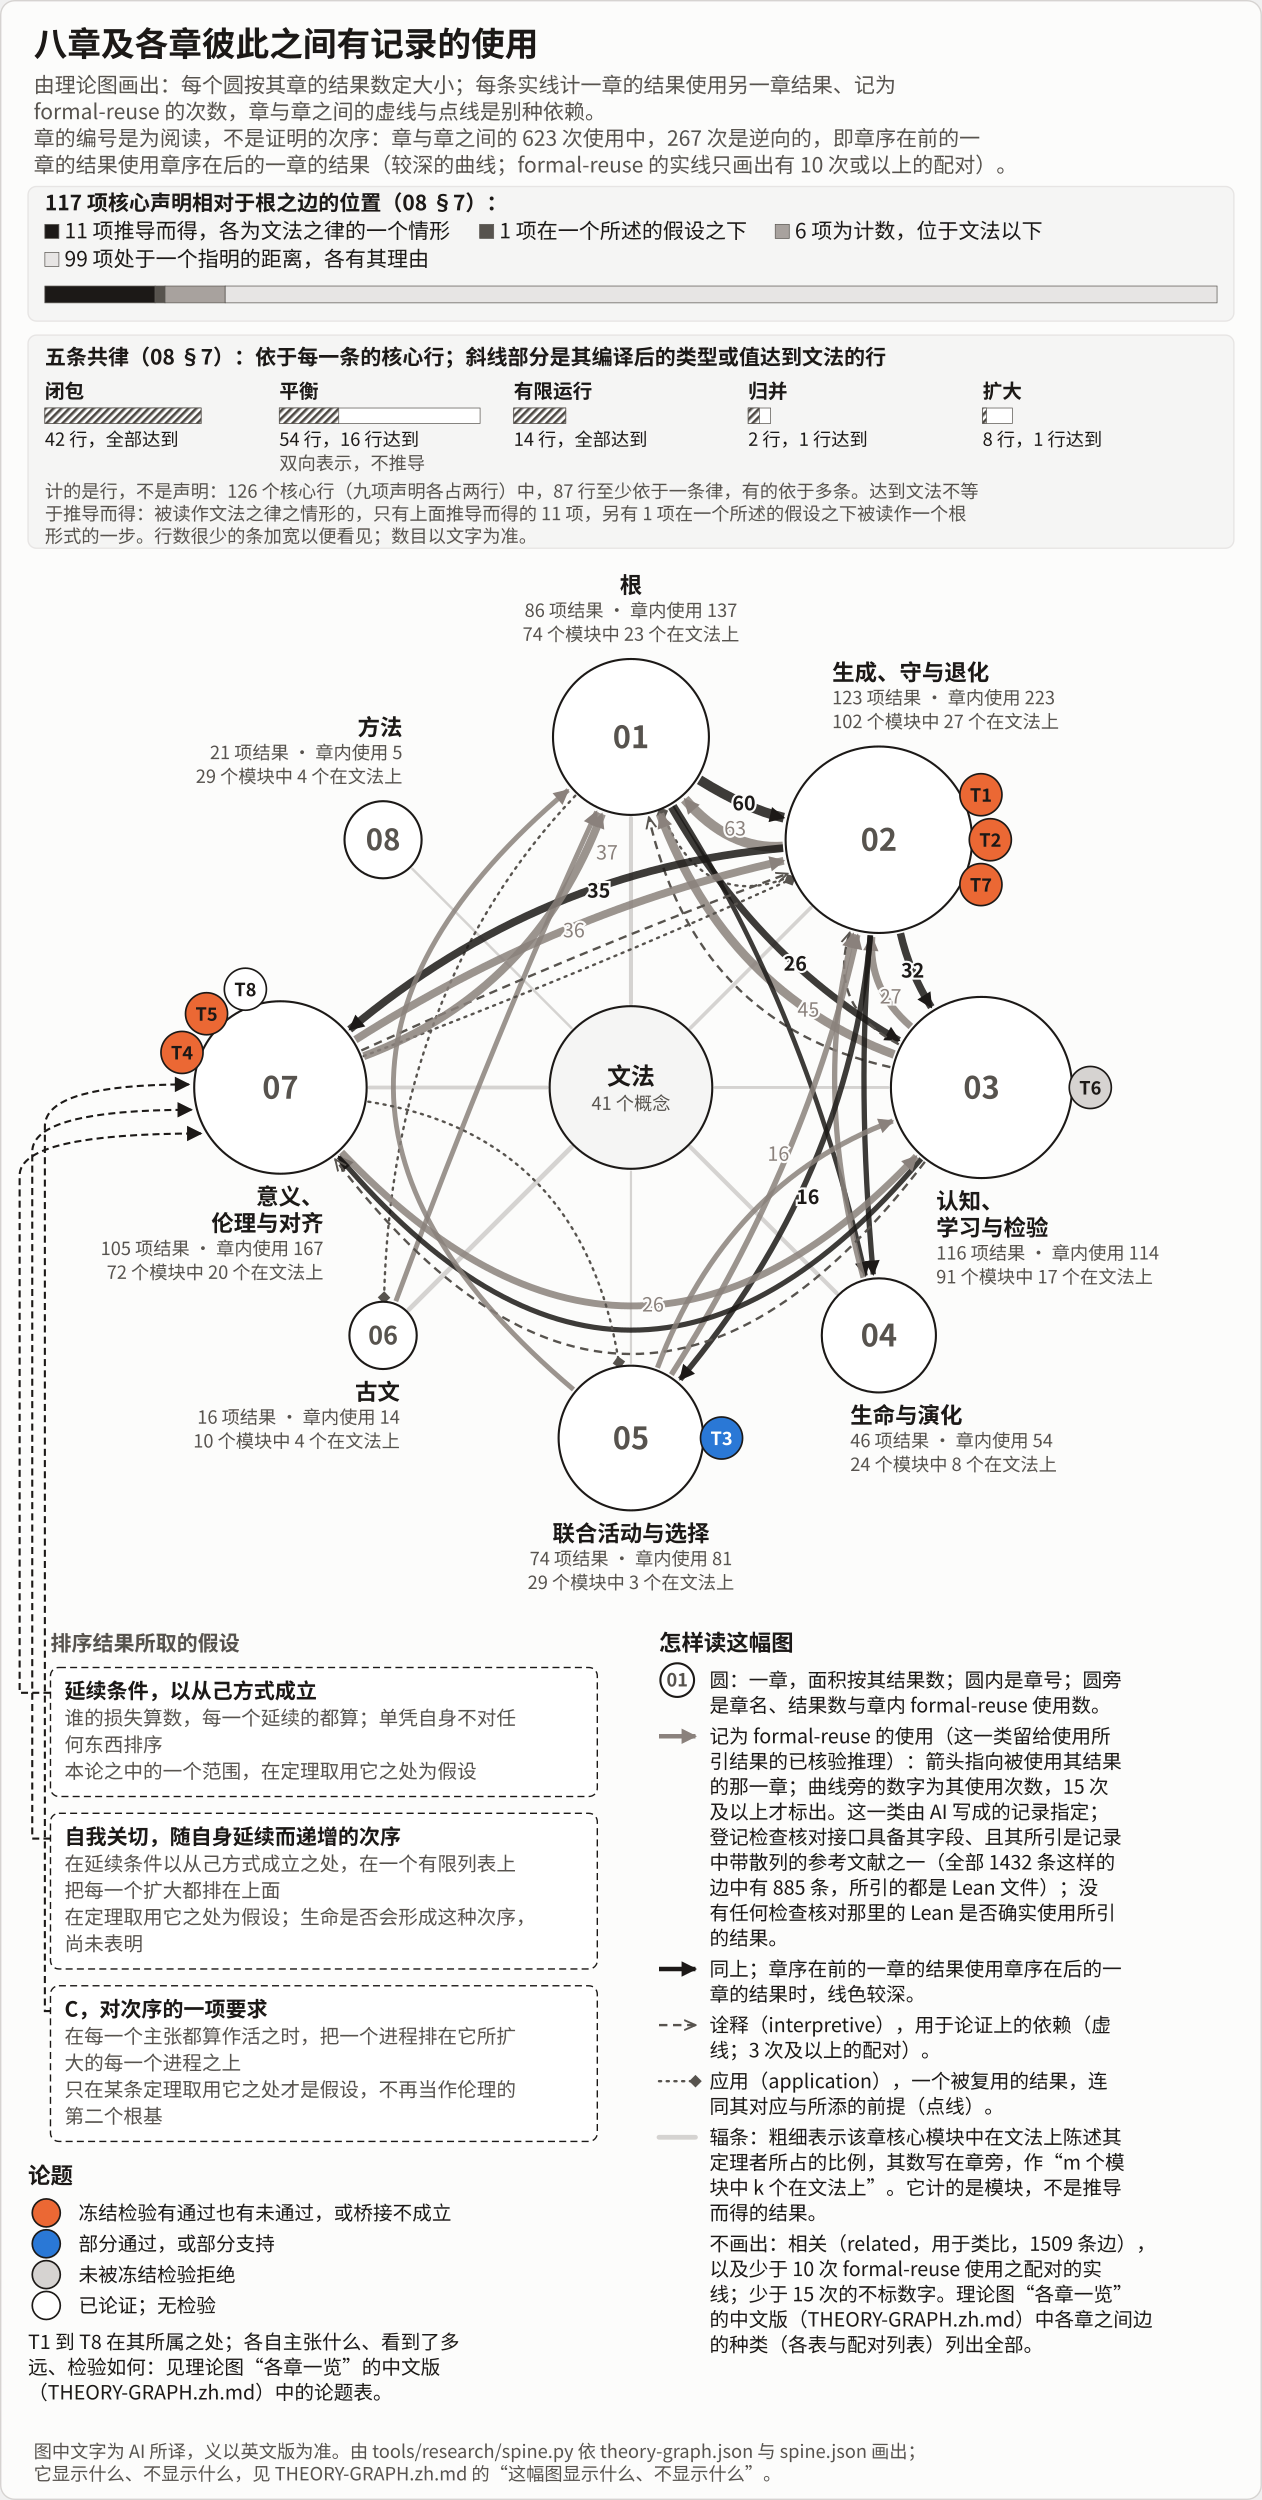
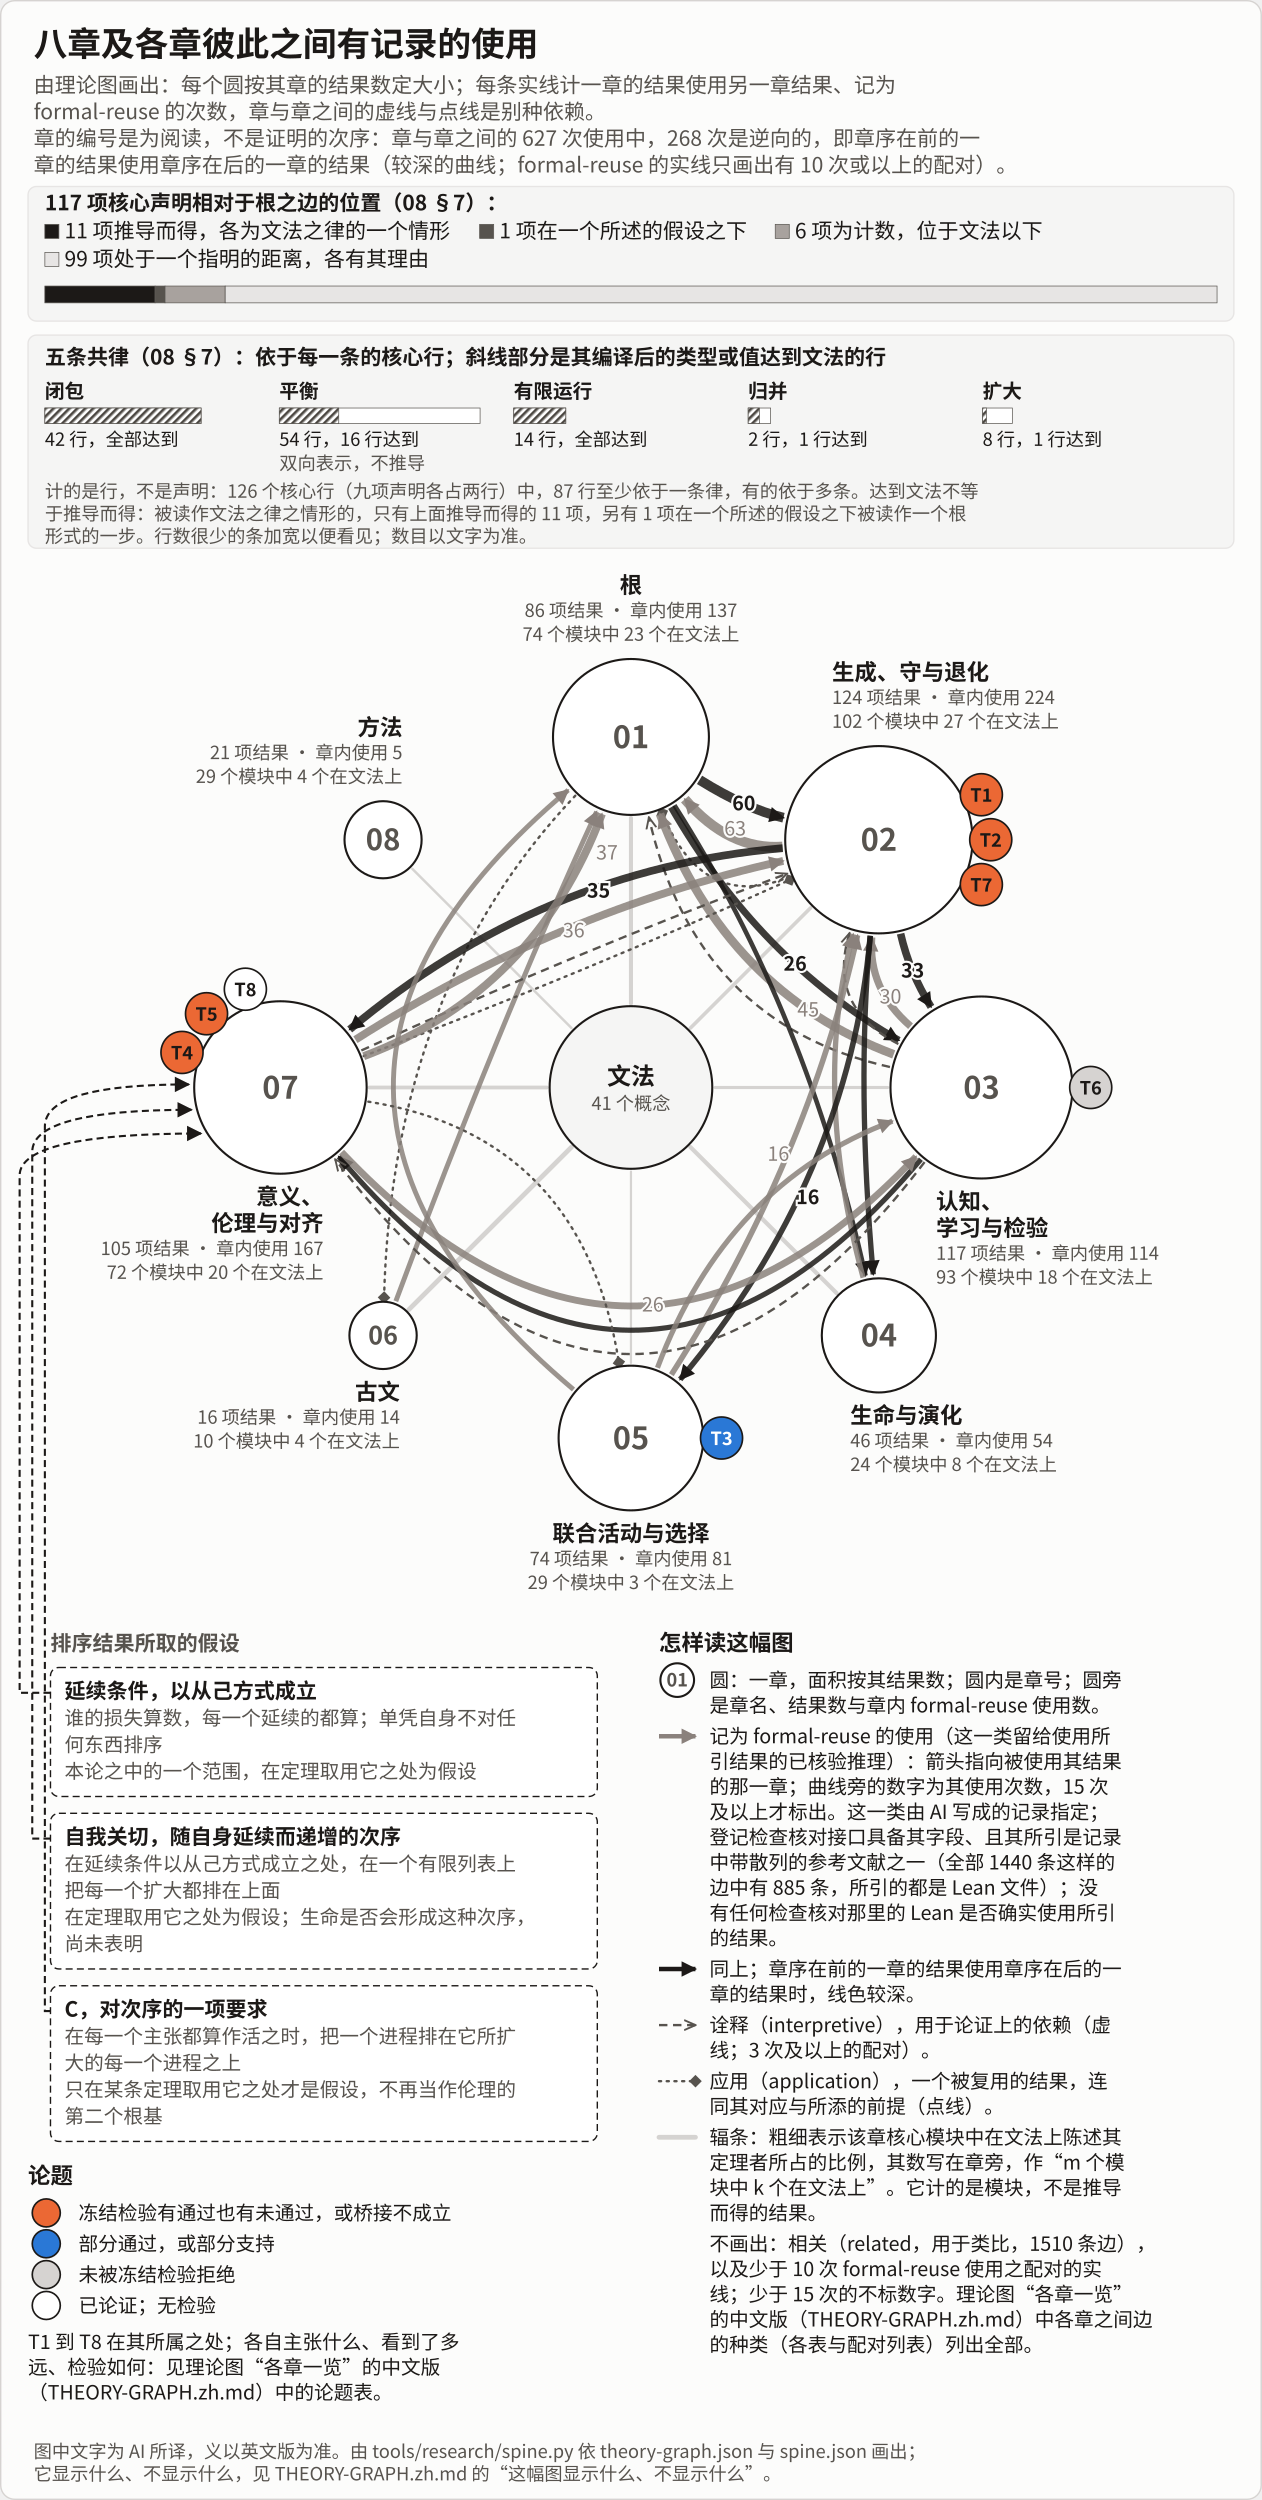
<svg xmlns="http://www.w3.org/2000/svg" viewBox="0 0 900 1783" width="900" height="1783" role="img" aria-labelledby="spine-title spine-desc" font-family="'PingFang SC', 'Hiragino Sans GB', 'Noto Sans CJK SC', 'Microsoft YaHei', sans-serif">
  <defs>
    <marker id="fwd" viewBox="0 0 10 10" refX="9" refY="5" markerWidth="11" markerHeight="11" markerUnits="userSpaceOnUse" orient="auto">
      <path d="M0,0 L10,5 L0,10 z" fill="#8a817c" />
    </marker>
    <marker id="back" viewBox="0 0 10 10" refX="9" refY="5" markerWidth="11" markerHeight="11" markerUnits="userSpaceOnUse" orient="auto">
      <path d="M0,0 L10,5 L0,10 z" fill="#1c1917" />
    </marker>
    <marker id="thin" viewBox="0 0 10 10" refX="9" refY="5" markerWidth="9" markerHeight="9" markerUnits="userSpaceOnUse" orient="auto">
      <path d="M0,1 L9,5 L0,9" fill="none" stroke="#57534e" stroke-width="1.5" />
    </marker>
    <marker id="diamond" viewBox="0 0 10 10" refX="5" refY="5" markerWidth="9" markerHeight="9" markerUnits="userSpaceOnUse" orient="auto">
      <path d="M5,0 L10,5 L5,10 L0,5 z" fill="#57534e" />
    </marker>
    <pattern id="reach" width="4" height="4" patternUnits="userSpaceOnUse" patternTransform="rotate(45)">
      <rect width="4" height="4" fill="#ffffff" />
      <rect width="2" height="4" fill="#57534e" />
    </pattern>
  </defs>
  <rect x="0.5" y="0.5" width="899" height="1782" rx="10" fill="#fcfcfb" stroke="#d6d3d1" />
  <text x="24" y="40" font-size="24" font-weight="bold" text-anchor="start" fill="#1c1917">八章及各章彼此之间有记录的使用</text>
  <text x="24" y="66" font-size="15" text-anchor="start" fill="#57534e">由理论图画出：每个圆按其章的结果数定大小；每条实线计一章的结果使用另一章结果、记为</text>
  <text x="24" y="85" font-size="15" text-anchor="start" fill="#57534e">formal-reuse 的次数，章与章之间的虚线与点线是别种依赖。</text>
-   <text x="24" y="104" font-size="15" text-anchor="start" fill="#57534e">章的编号是为阅读，不是证明的次序：章与章之间的 623 次使用中，267 次是逆向的，即章序在前的一</text>
+   <text x="24" y="104" font-size="15" text-anchor="start" fill="#57534e">章的编号是为阅读，不是证明的次序：章与章之间的 627 次使用中，268 次是逆向的，即章序在前的一</text>
  <text x="24" y="123" font-size="15" text-anchor="start" fill="#57534e">章的结果使用章序在后的一章的结果（较深的曲线；formal-reuse 的实线只画出有 10 次或以上的配对）。</text>
  <rect x="20" y="133" width="860" height="96" rx="6" fill="#f5f5f4" stroke="#e7e5e4" />
  <text x="32" y="150" font-size="15" font-weight="bold" text-anchor="start" fill="#1c1917">117 项核心声明相对于根之边的位置（08 §7）：</text>
  <rect x="32" y="160" width="10" height="10" fill="#1c1917" stroke="#57534e" stroke-width="0.5" />
  <text x="46" y="170" font-size="15" text-anchor="start" fill="#1c1917">11 项推导而得，各为文法之律的一个情形</text>
  <rect x="342.1" y="160" width="10" height="10" fill="#57534e" stroke="#57534e" stroke-width="0.5" />
  <text x="356.1" y="170" font-size="15" text-anchor="start" fill="#1c1917">1 项在一个所述的假设之下</text>
  <rect x="552.9" y="160" width="10" height="10" fill="#a8a29e" stroke="#57534e" stroke-width="0.5" />
  <text x="566.9" y="170" font-size="15" text-anchor="start" fill="#1c1917">6 项为计数，位于文法以下</text>
  <rect x="32" y="180" width="10" height="10" fill="#e7e5e4" stroke="#57534e" stroke-width="0.5" />
  <text x="46" y="190" font-size="15" text-anchor="start" fill="#1c1917">99 项处于一个指明的距离，各有其理由</text>
  <rect x="32" y="204" width="78.6" height="12" fill="#1c1917" stroke="#57534e" stroke-width="0.5" />
  <rect x="110.6" y="204" width="7.1" height="12" fill="#57534e" stroke="#57534e" stroke-width="0.5" />
  <rect x="117.7" y="204" width="42.9" height="12" fill="#a8a29e" stroke="#57534e" stroke-width="0.5" />
  <rect x="160.6" y="204" width="707.4" height="12" fill="#e7e5e4" stroke="#57534e" stroke-width="0.5" />
  <rect x="20" y="239" width="860" height="152" rx="6" fill="#f5f5f4" stroke="#e7e5e4" />
  <text x="32" y="260" font-size="15" font-weight="bold" text-anchor="start" fill="#1c1917">五条共律（08 §7）：依于每一条的核心行；斜线部分是其编译后的类型或值达到文法的行</text>
  <text x="32" y="284" font-size="14" font-weight="bold" text-anchor="start" fill="#1c1917">闭包</text>
  <rect x="32" y="291" width="111.4" height="11" fill="#ffffff" stroke="#57534e" stroke-width="0.5" />
  <rect x="32" y="291" width="111.4" height="11" fill="url(#reach)" stroke="#57534e" stroke-width="0.5" />
  <text x="32" y="318" font-size="13" text-anchor="start" fill="#1c1917">42 行，全部达到</text>
  <text x="199.2" y="284" font-size="14" font-weight="bold" text-anchor="start" fill="#1c1917">平衡</text>
  <rect x="199.2" y="291" width="143.2" height="11" fill="#ffffff" stroke="#57534e" stroke-width="0.5" />
  <rect x="199.2" y="291" width="42.4" height="11" fill="url(#reach)" stroke="#57534e" stroke-width="0.5" />
  <text x="199.2" y="318" font-size="13" text-anchor="start" fill="#1c1917">54 行，16 行达到</text>
  <text x="199.2" y="335" font-size="13" text-anchor="start" fill="#57534e">双向表示，不推导</text>
  <text x="366.4" y="284" font-size="14" font-weight="bold" text-anchor="start" fill="#1c1917">有限运行</text>
  <rect x="366.4" y="291" width="37.1" height="11" fill="#ffffff" stroke="#57534e" stroke-width="0.5" />
  <rect x="366.4" y="291" width="37.1" height="11" fill="url(#reach)" stroke="#57534e" stroke-width="0.5" />
  <text x="366.4" y="318" font-size="13" text-anchor="start" fill="#1c1917">14 行，全部达到</text>
  <text x="533.6" y="284" font-size="14" font-weight="bold" text-anchor="start" fill="#1c1917">归并</text>
  <rect x="533.6" y="291" width="16" height="11" fill="#ffffff" stroke="#57534e" stroke-width="0.5" />
  <rect x="533.6" y="291" width="8" height="11" fill="url(#reach)" stroke="#57534e" stroke-width="0.5" />
  <text x="533.6" y="318" font-size="13" text-anchor="start" fill="#1c1917">2 行，1 行达到</text>
  <text x="700.8" y="284" font-size="14" font-weight="bold" text-anchor="start" fill="#1c1917">扩大</text>
  <rect x="700.8" y="291" width="21.2" height="11" fill="#ffffff" stroke="#57534e" stroke-width="0.5" />
  <rect x="700.8" y="291" width="2.7" height="11" fill="url(#reach)" stroke="#57534e" stroke-width="0.5" />
  <text x="700.8" y="318" font-size="13" text-anchor="start" fill="#1c1917">8 行，1 行达到</text>
  <text x="32" y="355" font-size="13" text-anchor="start" fill="#57534e">计的是行，不是声明：126 个核心行（九项声明各占两行）中，87 行至少依于一条律，有的依于多条。达到文法不等</text>
  <text x="32" y="371" font-size="13" text-anchor="start" fill="#57534e">于推导而得：被读作文法之律之情形的，只有上面推导而得的 11 项，另有 1 项在一个所述的假设之下被读作一个根</text>
  <text x="32" y="387" font-size="13" text-anchor="start" fill="#57534e">形式的一步。行数很少的条加宽以便看见；数目以文字为准。</text>
  <line x1="450" y1="583.3" x2="450" y2="715.6" stroke="#a8a29e" stroke-opacity="0.45" stroke-width="2.9" stroke-linecap="round" />
-   <line x1="578.3" y1="647.3" x2="492.4" y2="733.2" stroke="#a8a29e" stroke-opacity="0.45" stroke-width="2.6" stroke-linecap="round" />
-   <line x1="633.4" y1="775.6" x2="510" y2="775.6" stroke="#a8a29e" stroke-opacity="0.45" stroke-width="2.1" stroke-linecap="round" />
+   <line x1="578.1" y1="647.5" x2="492.4" y2="733.2" stroke="#a8a29e" stroke-opacity="0.45" stroke-width="2.6" stroke-linecap="round" />
+   <line x1="633.1" y1="775.6" x2="510" y2="775.6" stroke="#a8a29e" stroke-opacity="0.45" stroke-width="2.2" stroke-linecap="round" />
  <line x1="596.6" y1="922.2" x2="492.4" y2="818.1" stroke="#a8a29e" stroke-opacity="0.45" stroke-width="3" stroke-linecap="round" />
  <line x1="450" y1="972" x2="450" y2="835.6" stroke="#a8a29e" stroke-opacity="0.45" stroke-width="1.6" stroke-linecap="round" />
  <line x1="291.6" y1="934" x2="407.6" y2="818.1" stroke="#a8a29e" stroke-opacity="0.45" stroke-width="3.4" stroke-linecap="round" />
  <line x1="263.5" y1="775.6" x2="390" y2="775.6" stroke="#a8a29e" stroke-opacity="0.45" stroke-width="2.7" stroke-linecap="round" />
  <line x1="294.1" y1="619.7" x2="407.6" y2="733.2" stroke="#a8a29e" stroke-opacity="0.45" stroke-width="1.8" stroke-linecap="round" />
  <circle cx="450" cy="775.6" r="58" fill="#f5f5f4" stroke="#1c1917" stroke-width="1.5" />
  <text x="450" y="773.6" font-size="17" font-weight="bold" text-anchor="middle" fill="#1c1917">文法</text>
  <text x="450" y="791.6" font-size="13" text-anchor="middle" fill="#57534e">41 个概念</text>
-   <path d="M498.9,556.2 Q532.3,577 559,583.2" fill="none" stroke="#1c1917" stroke-opacity="0.85" stroke-width="7" marker-end="url(#back)" />
-   <path d="M558.4,603.8 Q520,606.6 488.4,570" fill="none" stroke="#8a817c" stroke-opacity="0.85" stroke-width="7.1" marker-end="url(#fwd)" />
-   <path d="M563.5,625.2 Q501.7,650.9 472.3,579.9" fill="none" stroke="#57534e" stroke-width="1.7" stroke-dasharray="1.5 4" stroke-linecap="round" marker-end="url(#diamond)" />
-   <path d="M478.7,575.7 Q541.1,684.6 641.3,742" fill="none" stroke="#1c1917" stroke-opacity="0.85" stroke-width="4.9" marker-end="url(#back)" />
-   <path d="M637.7,752.1 Q518.4,707.2 470.7,580.5" fill="none" stroke="#8a817c" stroke-opacity="0.85" stroke-width="6.2" marker-end="url(#fwd)" />
-   <path d="M635,761.1 Q495.8,729.8 462.8,582.9" fill="none" stroke="#57534e" stroke-width="1.7" stroke-dasharray="6 4" marker-end="url(#thin)" />
+   <path d="M498.9,556.2 Q532.3,577 558.8,583.2" fill="none" stroke="#1c1917" stroke-opacity="0.85" stroke-width="7" marker-end="url(#back)" />
+   <path d="M558.1,603.8 Q520,606.6 488.4,570" fill="none" stroke="#8a817c" stroke-opacity="0.85" stroke-width="7.1" marker-end="url(#fwd)" />
+   <path d="M563.2,625.3 Q501.7,650.9 472.3,579.9" fill="none" stroke="#57534e" stroke-width="1.7" stroke-dasharray="1.5 4" stroke-linecap="round" marker-end="url(#diamond)" />
+   <path d="M478.7,575.7 Q541.1,684.6 641.1,741.9" fill="none" stroke="#1c1917" stroke-opacity="0.85" stroke-width="4.9" marker-end="url(#back)" />
+   <path d="M637.4,752 Q518.4,707.2 470.7,580.5" fill="none" stroke="#8a817c" stroke-opacity="0.85" stroke-width="6.2" marker-end="url(#fwd)" />
+   <path d="M634.7,761 Q495.8,729.8 462.8,582.9" fill="none" stroke="#57534e" stroke-width="1.7" stroke-dasharray="6 4" marker-end="url(#thin)" />
  <path d="M481,574.3 Q576,723.5 617.3,909.8" fill="none" stroke="#1c1917" stroke-opacity="0.85" stroke-width="3.3" marker-end="url(#back)" />
  <path d="M410.3,567.5 Q279.7,705.1 273.9,925.4" fill="none" stroke="#57534e" stroke-width="1.7" stroke-dasharray="1.5 4" stroke-linecap="round" marker-end="url(#diamond)" />
  <path d="M282.3,928 Q353.6,735.7 425.5,578.9" fill="none" stroke="#8a817c" stroke-opacity="0.85" stroke-width="3.5" marker-end="url(#fwd)" />
-   <path d="M642.2,665.6 Q648.6,693.4 664.2,718.3" fill="none" stroke="#1c1917" stroke-opacity="0.85" stroke-width="5.3" marker-end="url(#back)" />
-   <path d="M649.6,732.1 Q619,705.6 621.8,668.2" fill="none" stroke="#8a817c" stroke-opacity="0.85" stroke-width="5" marker-end="url(#fwd)" />
-   <path d="M641,744.8 Q589.5,717.9 606,665.2" fill="none" stroke="#57534e" stroke-width="1.7" stroke-dasharray="6 4" marker-end="url(#thin)" />
-   <path d="M620.6,667.1 Q610.8,775.6 622.8,908.9" fill="none" stroke="#1c1917" stroke-opacity="0.85" stroke-width="3.8" marker-end="url(#back)" />
-   <path d="M615.6,911.2 Q578.8,775.6 608.6,666" fill="none" stroke="#8a817c" stroke-opacity="0.85" stroke-width="3.8" marker-end="url(#fwd)" />
-   <path d="M620.8,667.1 Q605.5,840.1 485.1,983.8" fill="none" stroke="#1c1917" stroke-opacity="0.85" stroke-width="4" marker-end="url(#back)" />
-   <path d="M478.8,980.4 Q576,827.8 611.7,666.8" fill="none" stroke="#8a817c" stroke-opacity="0.85" stroke-width="4" marker-end="url(#fwd)" />
-   <path d="M558.5,604.9 Q385.6,620.1 249.4,734.2" fill="none" stroke="#1c1917" stroke-opacity="0.85" stroke-width="5.5" marker-end="url(#back)" />
-   <path d="M253.5,741.5 Q397.8,649.7 558.9,613.9" fill="none" stroke="#8a817c" stroke-opacity="0.85" stroke-width="5.6" marker-end="url(#fwd)" />
-   <path d="M257.7,749.2 Q410.1,679.3 561.6,623.1" fill="none" stroke="#57534e" stroke-width="1.7" stroke-dasharray="6 4" marker-end="url(#thin)" />
-   <path d="M259.4,753.2 Q416.2,694 563.4,627.5" fill="none" stroke="#57534e" stroke-width="1.7" stroke-dasharray="1.5 4" stroke-linecap="round" marker-end="url(#diamond)" />
-   <path d="M657,826.5 Q450,1071.6 241.6,824.9" fill="none" stroke="#1c1917" stroke-opacity="0.85" stroke-width="3.7" marker-end="url(#back)" />
-   <path d="M659.6,828.6 Q450,1103.6 239.1,826.9" fill="none" stroke="#57534e" stroke-width="1.7" stroke-dasharray="6 4" marker-end="url(#thin)" />
-   <path d="M243.6,821.7 Q450,1039.6 653.5,824.7" fill="none" stroke="#8a817c" stroke-opacity="0.85" stroke-width="4.9" marker-end="url(#fwd)" />
+   <path d="M642.3,665.9 Q648.6,693.4 664,718.1" fill="none" stroke="#1c1917" stroke-opacity="0.85" stroke-width="5.4" marker-end="url(#back)" />
+   <path d="M649.4,731.9 Q619,705.6 621.7,668.5" fill="none" stroke="#8a817c" stroke-opacity="0.85" stroke-width="5.2" marker-end="url(#fwd)" />
+   <path d="M640.7,744.6 Q589.5,717.9 605.9,665.5" fill="none" stroke="#57534e" stroke-width="1.7" stroke-dasharray="6 4" marker-end="url(#thin)" />
+   <path d="M620.6,667.4 Q610.8,775.6 622.8,908.9" fill="none" stroke="#1c1917" stroke-opacity="0.85" stroke-width="3.8" marker-end="url(#back)" />
+   <path d="M615.6,911.2 Q578.8,775.6 608.5,666.2" fill="none" stroke="#8a817c" stroke-opacity="0.85" stroke-width="3.8" marker-end="url(#fwd)" />
+   <path d="M620.7,667.4 Q605.5,840.1 485.1,983.8" fill="none" stroke="#1c1917" stroke-opacity="0.85" stroke-width="4" marker-end="url(#back)" />
+   <path d="M478.8,980.4 Q576,827.8 611.6,667" fill="none" stroke="#8a817c" stroke-opacity="0.85" stroke-width="4" marker-end="url(#fwd)" />
+   <path d="M558.2,604.9 Q385.6,620.1 249.4,734.2" fill="none" stroke="#1c1917" stroke-opacity="0.85" stroke-width="5.5" marker-end="url(#back)" />
+   <path d="M253.5,741.5 Q397.8,649.7 558.6,614" fill="none" stroke="#8a817c" stroke-opacity="0.85" stroke-width="5.6" marker-end="url(#fwd)" />
+   <path d="M257.7,749.2 Q410.1,679.3 561.3,623.1" fill="none" stroke="#57534e" stroke-width="1.7" stroke-dasharray="6 4" marker-end="url(#thin)" />
+   <path d="M259.4,753.2 Q416.2,694 563.2,627.6" fill="none" stroke="#57534e" stroke-width="1.7" stroke-dasharray="1.5 4" stroke-linecap="round" marker-end="url(#diamond)" />
+   <path d="M656.8,826.8 Q450,1071.6 241.6,824.9" fill="none" stroke="#1c1917" stroke-opacity="0.85" stroke-width="3.7" marker-end="url(#back)" />
+   <path d="M659.4,828.8 Q450,1103.6 239.1,826.9" fill="none" stroke="#57534e" stroke-width="1.7" stroke-dasharray="6 4" marker-end="url(#thin)" />
+   <path d="M243.6,821.7 Q450,1039.6 653.3,824.9" fill="none" stroke="#8a817c" stroke-opacity="0.85" stroke-width="4.9" marker-end="url(#fwd)" />
  <path d="M409,991 Q154,775.6 405.2,563.5" fill="none" stroke="#8a817c" stroke-opacity="0.85" stroke-width="3.5" marker-end="url(#fwd)" />
-   <path d="M468.9,975.5 Q518.4,844.1 636.7,799.5" fill="none" stroke="#8a817c" stroke-opacity="0.85" stroke-width="3.7" marker-end="url(#fwd)" />
+   <path d="M468.9,975.5 Q518.4,844.1 636.5,799.6" fill="none" stroke="#8a817c" stroke-opacity="0.85" stroke-width="3.7" marker-end="url(#fwd)" />
  <path d="M259.4,753.3 Q381.6,707.2 429.3,580.5" fill="none" stroke="#8a817c" stroke-opacity="0.85" stroke-width="5.7" marker-end="url(#fwd)" />
  <path d="M262.7,785.7 Q415.5,810.1 441.4,971.7" fill="none" stroke="#57534e" stroke-width="1.7" stroke-dasharray="1.5 4" stroke-linecap="round" marker-end="url(#diamond)" />
  <circle cx="450" cy="525.6" r="55.6" fill="#ffffff" stroke="#1c1917" stroke-width="1.5" />
  <text x="450" y="533.6" font-size="22" font-weight="bold" text-anchor="middle" fill="#57534e">01</text>
  <text x="450" y="423" font-size="16" font-weight="bold" text-anchor="middle" fill="#1c1917" stroke="#fcfcfb" stroke-width="3" paint-order="stroke">根</text>
  <text x="450" y="440" font-size="13" text-anchor="middle" fill="#57534e" stroke="#fcfcfb" stroke-width="3" paint-order="stroke">86 项结果 · 章内使用 137</text>
  <text x="450" y="457" font-size="13" text-anchor="middle" fill="#57534e" stroke="#fcfcfb" stroke-width="3" paint-order="stroke">74 个模块中 23 个在文法上</text>
-   <circle cx="626.8" cy="598.9" r="66.5" fill="#ffffff" stroke="#1c1917" stroke-width="1.5" />
+   <circle cx="626.8" cy="598.9" r="66.8" fill="#ffffff" stroke="#1c1917" stroke-width="1.5" />
  <text x="626.8" y="606.8" font-size="22" font-weight="bold" text-anchor="middle" fill="#57534e">02</text>
-   <text x="593.5" y="485.3" font-size="16" font-weight="bold" text-anchor="start" fill="#1c1917" stroke="#fcfcfb" stroke-width="3" paint-order="stroke">生成、守与退化</text>
-   <text x="593.5" y="502.3" font-size="13" text-anchor="start" fill="#57534e" stroke="#fcfcfb" stroke-width="3" paint-order="stroke">123 项结果 · 章内使用 223</text>
-   <text x="593.5" y="519.3" font-size="13" text-anchor="start" fill="#57534e" stroke="#fcfcfb" stroke-width="3" paint-order="stroke">102 个模块中 27 个在文法上</text>
-   <circle cx="700" cy="775.6" r="64.6" fill="#ffffff" stroke="#1c1917" stroke-width="1.5" />
+   <text x="593.4" y="485.1" font-size="16" font-weight="bold" text-anchor="start" fill="#1c1917" stroke="#fcfcfb" stroke-width="3" paint-order="stroke">生成、守与退化</text>
+   <text x="593.4" y="502.1" font-size="13" text-anchor="start" fill="#57534e" stroke="#fcfcfb" stroke-width="3" paint-order="stroke">124 项结果 · 章内使用 224</text>
+   <text x="593.4" y="519.1" font-size="13" text-anchor="start" fill="#57534e" stroke="#fcfcfb" stroke-width="3" paint-order="stroke">102 个模块中 27 个在文法上</text>
+   <circle cx="700" cy="775.6" r="64.9" fill="#ffffff" stroke="#1c1917" stroke-width="1.5" />
  <text x="700" y="783.6" font-size="22" font-weight="bold" text-anchor="middle" fill="#57534e">03</text>
-   <text x="667.7" y="862.3" font-size="16" font-weight="bold" text-anchor="start" fill="#1c1917" stroke="#fcfcfb" stroke-width="3" paint-order="stroke">认知、</text>
-   <text x="667.7" y="881.3" font-size="16" font-weight="bold" text-anchor="start" fill="#1c1917" stroke="#fcfcfb" stroke-width="3" paint-order="stroke">学习与检验</text>
-   <text x="667.7" y="898.3" font-size="13" text-anchor="start" fill="#57534e" stroke="#fcfcfb" stroke-width="3" paint-order="stroke">116 项结果 · 章内使用 114</text>
-   <text x="667.7" y="915.3" font-size="13" text-anchor="start" fill="#57534e" stroke="#fcfcfb" stroke-width="3" paint-order="stroke">91 个模块中 17 个在文法上</text>
+   <text x="667.6" y="862.5" font-size="16" font-weight="bold" text-anchor="start" fill="#1c1917" stroke="#fcfcfb" stroke-width="3" paint-order="stroke">认知、</text>
+   <text x="667.6" y="881.5" font-size="16" font-weight="bold" text-anchor="start" fill="#1c1917" stroke="#fcfcfb" stroke-width="3" paint-order="stroke">学习与检验</text>
+   <text x="667.6" y="898.5" font-size="13" text-anchor="start" fill="#57534e" stroke="#fcfcfb" stroke-width="3" paint-order="stroke">117 项结果 · 章内使用 114</text>
+   <text x="667.6" y="915.5" font-size="13" text-anchor="start" fill="#57534e" stroke="#fcfcfb" stroke-width="3" paint-order="stroke">93 个模块中 18 个在文法上</text>
  <circle cx="626.8" cy="952.4" r="40.7" fill="#ffffff" stroke="#1c1917" stroke-width="1.5" />
  <text x="626.8" y="960.3" font-size="22" font-weight="bold" text-anchor="middle" fill="#57534e">04</text>
  <text x="606.4" y="1015.1" font-size="16" font-weight="bold" text-anchor="start" fill="#1c1917" stroke="#fcfcfb" stroke-width="3" paint-order="stroke">生命与演化</text>
  <text x="606.4" y="1032.1" font-size="13" text-anchor="start" fill="#57534e" stroke="#fcfcfb" stroke-width="3" paint-order="stroke">46 项结果 · 章内使用 54</text>
  <text x="606.4" y="1049.1" font-size="13" text-anchor="start" fill="#57534e" stroke="#fcfcfb" stroke-width="3" paint-order="stroke">24 个模块中 8 个在文法上</text>
  <circle cx="450" cy="1025.6" r="51.6" fill="#ffffff" stroke="#1c1917" stroke-width="1.5" />
  <text x="450" y="1033.6" font-size="22" font-weight="bold" text-anchor="middle" fill="#57534e">05</text>
  <text x="450" y="1099.3" font-size="16" font-weight="bold" text-anchor="middle" fill="#1c1917" stroke="#fcfcfb" stroke-width="3" paint-order="stroke">联合活动与选择</text>
  <text x="450" y="1116.3" font-size="13" text-anchor="middle" fill="#57534e" stroke="#fcfcfb" stroke-width="3" paint-order="stroke">74 项结果 · 章内使用 81</text>
  <text x="450" y="1133.3" font-size="13" text-anchor="middle" fill="#57534e" stroke="#fcfcfb" stroke-width="3" paint-order="stroke">29 个模块中 3 个在文法上</text>
  <circle cx="273.2" cy="952.4" r="24" fill="#ffffff" stroke="#1c1917" stroke-width="1.5" />
  <text x="273.2" y="958.9" font-size="18" font-weight="bold" text-anchor="middle" fill="#57534e">06</text>
  <text x="285.2" y="998.4" font-size="16" font-weight="bold" text-anchor="end" fill="#1c1917" stroke="#fcfcfb" stroke-width="3" paint-order="stroke">古文</text>
  <text x="285.2" y="1015.4" font-size="13" text-anchor="end" fill="#57534e" stroke="#fcfcfb" stroke-width="3" paint-order="stroke">16 项结果 · 章内使用 14</text>
  <text x="285.2" y="1032.4" font-size="13" text-anchor="end" fill="#57534e" stroke="#fcfcfb" stroke-width="3" paint-order="stroke">10 个模块中 4 个在文法上</text>
  <circle cx="200" cy="775.6" r="61.5" fill="#ffffff" stroke="#1c1917" stroke-width="1.5" />
  <text x="200" y="783.6" font-size="22" font-weight="bold" text-anchor="middle" fill="#57534e">07</text>
  <text x="230.7" y="859.1" font-size="16" font-weight="bold" text-anchor="end" fill="#1c1917" stroke="#fcfcfb" stroke-width="3" paint-order="stroke">意义、</text>
  <text x="230.7" y="878.1" font-size="16" font-weight="bold" text-anchor="end" fill="#1c1917" stroke="#fcfcfb" stroke-width="3" paint-order="stroke">伦理与对齐</text>
  <text x="230.7" y="895.1" font-size="13" text-anchor="end" fill="#57534e" stroke="#fcfcfb" stroke-width="3" paint-order="stroke">105 项结果 · 章内使用 167</text>
  <text x="230.7" y="912.1" font-size="13" text-anchor="end" fill="#57534e" stroke="#fcfcfb" stroke-width="3" paint-order="stroke">72 个模块中 20 个在文法上</text>
  <circle cx="273.2" cy="598.9" r="27.5" fill="#ffffff" stroke="#1c1917" stroke-width="1.5" />
  <text x="273.2" y="606.4" font-size="21" font-weight="bold" text-anchor="middle" fill="#57534e">08</text>
  <text x="287" y="524.4" font-size="16" font-weight="bold" text-anchor="end" fill="#1c1917" stroke="#fcfcfb" stroke-width="3" paint-order="stroke">方法</text>
  <text x="287" y="541.4" font-size="13" text-anchor="end" fill="#57534e" stroke="#fcfcfb" stroke-width="3" paint-order="stroke">21 项结果 · 章内使用 5</text>
  <text x="287" y="558.4" font-size="13" text-anchor="end" fill="#57534e" stroke="#fcfcfb" stroke-width="3" paint-order="stroke">29 个模块中 4 个在文法上</text>
-   <circle cx="699.6" cy="566.8" r="15" fill="#eb6834" stroke="#1c1917" stroke-width="1.2" />
-   <text x="699.6" y="571.8" font-size="13" font-weight="bold" text-anchor="middle" fill="#1c1917">T1</text>
-   <circle cx="706.3" cy="598.9" r="15" fill="#eb6834" stroke="#1c1917" stroke-width="1.2" />
-   <text x="706.3" y="603.9" font-size="13" font-weight="bold" text-anchor="middle" fill="#1c1917">T2</text>
-   <circle cx="699.6" cy="630.9" r="15" fill="#eb6834" stroke="#1c1917" stroke-width="1.2" />
-   <text x="699.6" y="635.9" font-size="13" font-weight="bold" text-anchor="middle" fill="#1c1917">T7</text>
+   <circle cx="699.9" cy="566.8" r="15" fill="#eb6834" stroke="#1c1917" stroke-width="1.2" />
+   <text x="699.9" y="571.8" font-size="13" font-weight="bold" text-anchor="middle" fill="#1c1917">T1</text>
+   <circle cx="706.6" cy="598.9" r="15" fill="#eb6834" stroke="#1c1917" stroke-width="1.2" />
+   <text x="706.6" y="603.9" font-size="13" font-weight="bold" text-anchor="middle" fill="#1c1917">T2</text>
+   <circle cx="699.9" cy="630.9" r="15" fill="#eb6834" stroke="#1c1917" stroke-width="1.2" />
+   <text x="699.9" y="635.9" font-size="13" font-weight="bold" text-anchor="middle" fill="#1c1917">T7</text>
  <circle cx="514.6" cy="1025.6" r="15" fill="#2a78d6" stroke="#1c1917" stroke-width="1.2" />
  <text x="514.6" y="1030.6" font-size="13" font-weight="bold" text-anchor="middle" fill="#ffffff">T3</text>
  <circle cx="129.8" cy="750.6" r="15" fill="#eb6834" stroke="#1c1917" stroke-width="1.2" />
  <text x="129.8" y="755.6" font-size="13" font-weight="bold" text-anchor="middle" fill="#1c1917">T4</text>
  <circle cx="147.3" cy="723" r="15" fill="#eb6834" stroke="#1c1917" stroke-width="1.2" />
  <text x="147.3" y="728" font-size="13" font-weight="bold" text-anchor="middle" fill="#1c1917">T5</text>
  <circle cx="175" cy="705.5" r="15" fill="#ffffff" stroke="#1c1917" stroke-width="1.2" />
  <text x="175" y="710.5" font-size="13" font-weight="bold" text-anchor="middle" fill="#1c1917">T8</text>
-   <circle cx="777.6" cy="775.6" r="15" fill="#d6d3d1" stroke="#1c1917" stroke-width="1.2" />
-   <text x="777.6" y="780.6" font-size="13" font-weight="bold" text-anchor="middle" fill="#1c1917">T6</text>
+   <circle cx="777.9" cy="775.6" r="15" fill="#d6d3d1" stroke="#1c1917" stroke-width="1.2" />
+   <text x="777.9" y="780.6" font-size="13" font-weight="bold" text-anchor="middle" fill="#1c1917">T6</text>
  <text x="524.3" y="595.9" font-size="14" text-anchor="middle" fill="#8a817c" stroke="#fcfcfb" stroke-width="3" paint-order="stroke">63</text>
-   <text x="530.6" y="577.9" font-size="14" font-weight="bold" text-anchor="middle" fill="#1c1917" stroke="#fcfcfb" stroke-width="3" paint-order="stroke">60</text>
-   <text x="576.5" y="725.1" font-size="14" text-anchor="middle" fill="#8a817c" stroke="#fcfcfb" stroke-width="3" paint-order="stroke">45</text>
+   <text x="530.5" y="577.9" font-size="14" font-weight="bold" text-anchor="middle" fill="#1c1917" stroke="#fcfcfb" stroke-width="3" paint-order="stroke">60</text>
+   <text x="576.4" y="725" font-size="14" text-anchor="middle" fill="#8a817c" stroke="#fcfcfb" stroke-width="3" paint-order="stroke">45</text>
  <text x="432.9" y="613" font-size="14" text-anchor="middle" fill="#8a817c" stroke="#fcfcfb" stroke-width="3" paint-order="stroke">37</text>
-   <text x="409.3" y="668.5" font-size="14" text-anchor="middle" fill="#8a817c" stroke="#fcfcfb" stroke-width="3" paint-order="stroke">36</text>
-   <text x="427" y="640.2" font-size="14" font-weight="bold" text-anchor="middle" fill="#1c1917" stroke="#fcfcfb" stroke-width="3" paint-order="stroke">35</text>
-   <text x="650.9" y="697.2" font-size="14" font-weight="bold" text-anchor="middle" fill="#1c1917" stroke="#fcfcfb" stroke-width="3" paint-order="stroke">32</text>
-   <text x="635.2" y="715.7" font-size="14" text-anchor="middle" fill="#8a817c" stroke="#fcfcfb" stroke-width="3" paint-order="stroke">27</text>
-   <text x="567.2" y="692.3" font-size="14" font-weight="bold" text-anchor="middle" fill="#1c1917" stroke="#fcfcfb" stroke-width="3" paint-order="stroke">26</text>
-   <text x="465.7" y="935.4" font-size="14" text-anchor="middle" fill="#8a817c" stroke="#fcfcfb" stroke-width="3" paint-order="stroke">26</text>
-   <text x="576.1" y="858.7" font-size="14" font-weight="bold" text-anchor="middle" fill="#1c1917" stroke="#fcfcfb" stroke-width="3" paint-order="stroke">16</text>
+   <text x="409.2" y="668.5" font-size="14" text-anchor="middle" fill="#8a817c" stroke="#fcfcfb" stroke-width="3" paint-order="stroke">36</text>
+   <text x="426.9" y="640.2" font-size="14" font-weight="bold" text-anchor="middle" fill="#1c1917" stroke="#fcfcfb" stroke-width="3" paint-order="stroke">35</text>
+   <text x="650.9" y="697.2" font-size="14" font-weight="bold" text-anchor="middle" fill="#1c1917" stroke="#fcfcfb" stroke-width="3" paint-order="stroke">33</text>
+   <text x="635.1" y="715.7" font-size="14" text-anchor="middle" fill="#8a817c" stroke="#fcfcfb" stroke-width="3" paint-order="stroke">30</text>
+   <text x="567.1" y="692.3" font-size="14" font-weight="bold" text-anchor="middle" fill="#1c1917" stroke="#fcfcfb" stroke-width="3" paint-order="stroke">26</text>
+   <text x="465.6" y="935.4" font-size="14" text-anchor="middle" fill="#8a817c" stroke="#fcfcfb" stroke-width="3" paint-order="stroke">26</text>
+   <text x="576.1" y="858.8" font-size="14" font-weight="bold" text-anchor="middle" fill="#1c1917" stroke="#fcfcfb" stroke-width="3" paint-order="stroke">16</text>
  <text x="555.1" y="827.9" font-size="14" text-anchor="middle" fill="#8a817c" stroke="#fcfcfb" stroke-width="3" paint-order="stroke">16</text>
  <text x="36" y="1177.3" font-size="15" font-weight="bold" text-anchor="start" fill="#57534e">排序结果所取的假设</text>
  <rect x="36" y="1189.256" width="390" height="92" rx="6" fill="#ffffff" stroke="#1c1917" stroke-dasharray="5 3" />
  <text x="46" y="1211.3" font-size="15" font-weight="bold" text-anchor="start" fill="#1c1917">延续条件，以从己方式成立</text>
  <text x="46" y="1230.3" font-size="14" text-anchor="start" fill="#57534e">谁的损失算数，每一个延续的都算；单凭自身不对任</text>
  <text x="46" y="1249.3" font-size="14" text-anchor="start" fill="#57534e">何东西排序</text>
  <text x="46" y="1268.3" font-size="14" text-anchor="start" fill="#57534e">本论之中的一个范围，在定理取用它之处为假设</text>
  <path d="M36,1207.3 L14,1207.3 L14,838.4 Q14,808.4 143.3,808.4" fill="none" stroke="#1c1917" stroke-width="1.5" stroke-dasharray="5 3" marker-end="url(#back)" />
  <rect x="36" y="1293.256" width="390" height="111" rx="6" fill="#ffffff" stroke="#1c1917" stroke-dasharray="5 3" />
  <text x="46" y="1315.3" font-size="15" font-weight="bold" text-anchor="start" fill="#1c1917">自我关切，随自身延续而递增的次序</text>
  <text x="46" y="1334.3" font-size="14" text-anchor="start" fill="#57534e">在延续条件以从己方式成立之处，在一个有限列表上</text>
  <text x="46" y="1353.3" font-size="14" text-anchor="start" fill="#57534e">把每一个扩大都排在上面</text>
  <text x="46" y="1372.3" font-size="14" text-anchor="start" fill="#57534e">在定理取用它之处为假设；生命是否会形成这种次序，</text>
  <text x="46" y="1391.3" font-size="14" text-anchor="start" fill="#57534e">尚未表明</text>
  <path d="M36,1311.3 L23,1311.3 L23,821.5 Q23,791.5 136.5,791.5" fill="none" stroke="#1c1917" stroke-width="1.5" stroke-dasharray="5 3" marker-end="url(#back)" />
  <rect x="36" y="1416.256" width="390" height="111" rx="6" fill="#ffffff" stroke="#1c1917" stroke-dasharray="5 3" />
  <text x="46" y="1438.3" font-size="15" font-weight="bold" text-anchor="start" fill="#1c1917">C，对次序的一项要求</text>
  <text x="46" y="1457.3" font-size="14" text-anchor="start" fill="#57534e">在每一个主张都算作活之时，把一个进程排在它所扩</text>
  <text x="46" y="1476.3" font-size="14" text-anchor="start" fill="#57534e">大的每一个进程之上</text>
  <text x="46" y="1495.3" font-size="14" text-anchor="start" fill="#57534e">只在某条定理取用它之处才是假设，不再当作伦理的</text>
  <text x="46" y="1514.3" font-size="14" text-anchor="start" fill="#57534e">第二个根基</text>
  <path d="M36,1434.3 L32,1434.3 L32,803.4 Q32,773.4 134.6,773.4" fill="none" stroke="#1c1917" stroke-width="1.5" stroke-dasharray="5 3" marker-end="url(#back)" />
  <text x="20" y="1557.3" font-size="16" font-weight="bold" text-anchor="start" fill="#1c1917">论题</text>
  <circle cx="33" cy="1578.256" r="10" fill="#eb6834" stroke="#1c1917" stroke-width="1.2" />
  <text x="56" y="1583.3" font-size="14" text-anchor="start" fill="#1c1917">冻结检验有通过也有未通过，或桥接不成立</text>
  <circle cx="33" cy="1600.256" r="10" fill="#2a78d6" stroke="#1c1917" stroke-width="1.2" />
  <text x="56" y="1605.3" font-size="14" text-anchor="start" fill="#1c1917">部分通过，或部分支持</text>
  <circle cx="33" cy="1622.256" r="10" fill="#d6d3d1" stroke="#1c1917" stroke-width="1.2" />
  <text x="56" y="1627.3" font-size="14" text-anchor="start" fill="#1c1917">未被冻结检验拒绝</text>
  <circle cx="33" cy="1644.256" r="10" fill="#ffffff" stroke="#1c1917" stroke-width="1.2" />
  <text x="56" y="1649.3" font-size="14" text-anchor="start" fill="#1c1917">已论证；无检验</text>
  <text x="20" y="1675.3" font-size="14" text-anchor="start" fill="#1c1917">T1 到 T8 在其所属之处；各自主张什么、看到了多</text>
  <text x="20" y="1693.3" font-size="14" text-anchor="start" fill="#1c1917">远、检验如何：见理论图“各章一览”的中文版</text>
  <text x="20" y="1711.3" font-size="14" text-anchor="start" fill="#1c1917">（THEORY-GRAPH.zh.md）中的论题表。</text>
  <text x="470" y="1177.3" font-size="16" font-weight="bold" text-anchor="start" fill="#1c1917">怎样读这幅图</text>
  <circle cx="483" cy="1198.256" r="12" fill="#ffffff" stroke="#1c1917" stroke-width="1.5" />
  <text x="483" y="1202.8" font-size="13" font-weight="bold" text-anchor="middle" fill="#57534e">01</text>
  <text x="506" y="1203.3" font-size="14" text-anchor="start" fill="#1c1917">圆：一章，面积按其结果数；圆内是章号；圆旁</text>
  <text x="506" y="1221.3" font-size="14" text-anchor="start" fill="#1c1917">是章名、结果数与章内 formal-reuse 使用数。</text>
  <line x1="470" y1="1238.3" x2="496" y2="1238.3" stroke="#8a817c" stroke-width="3.2" marker-end="url(#fwd)" />
  <text x="506" y="1243.3" font-size="14" text-anchor="start" fill="#1c1917">记为 formal-reuse 的使用（这一类留给使用所</text>
  <text x="506" y="1261.3" font-size="14" text-anchor="start" fill="#1c1917">引结果的已核验推理）：箭头指向被使用其结果</text>
  <text x="506" y="1279.3" font-size="14" text-anchor="start" fill="#1c1917">的那一章；曲线旁的数字为其使用次数，15 次</text>
  <text x="506" y="1297.3" font-size="14" text-anchor="start" fill="#1c1917">及以上才标出。这一类由 AI 写成的记录指定；</text>
  <text x="506" y="1315.3" font-size="14" text-anchor="start" fill="#1c1917">登记检查核对接口具备其字段、且其所引是记录</text>
-   <text x="506" y="1333.3" font-size="14" text-anchor="start" fill="#1c1917">中带散列的参考文献之一（全部 1432 条这样的</text>
+   <text x="506" y="1333.3" font-size="14" text-anchor="start" fill="#1c1917">中带散列的参考文献之一（全部 1440 条这样的</text>
  <text x="506" y="1351.3" font-size="14" text-anchor="start" fill="#1c1917">边中有 885 条，所引的都是 Lean 文件）；没</text>
  <text x="506" y="1369.3" font-size="14" text-anchor="start" fill="#1c1917">有任何检查核对那里的 Lean 是否确实使用所引</text>
  <text x="506" y="1387.3" font-size="14" text-anchor="start" fill="#1c1917">的结果。</text>
  <line x1="470" y1="1404.3" x2="496" y2="1404.3" stroke="#1c1917" stroke-width="3.2" marker-end="url(#back)" />
  <text x="506" y="1409.3" font-size="14" text-anchor="start" fill="#1c1917">同上；章序在前的一章的结果使用章序在后的一</text>
  <text x="506" y="1427.3" font-size="14" text-anchor="start" fill="#1c1917">章的结果时，线色较深。</text>
  <line x1="470" y1="1444.3" x2="496" y2="1444.3" stroke="#57534e" stroke-width="1.7" stroke-dasharray="6 4" marker-end="url(#thin)" />
  <text x="506" y="1449.3" font-size="14" text-anchor="start" fill="#1c1917">诠释（interpretive），用于论证上的依赖（虚</text>
  <text x="506" y="1467.3" font-size="14" text-anchor="start" fill="#1c1917">线；3 次及以上的配对）。</text>
  <line x1="470" y1="1484.3" x2="496" y2="1484.3" stroke="#57534e" stroke-width="1.7" stroke-dasharray="1.5 4" stroke-linecap="round" marker-end="url(#diamond)" />
  <text x="506" y="1489.3" font-size="14" text-anchor="start" fill="#1c1917">应用（application），一个被复用的结果，连</text>
  <text x="506" y="1507.3" font-size="14" text-anchor="start" fill="#1c1917">同其对应与所添的前提（点线）。</text>
  <line x1="470" y1="1524.3" x2="496" y2="1524.3" stroke="#a8a29e" stroke-opacity="0.45" stroke-width="3.4" stroke-linecap="round" />
  <text x="506" y="1529.3" font-size="14" text-anchor="start" fill="#1c1917">辐条：粗细表示该章核心模块中在文法上陈述其</text>
  <text x="506" y="1547.3" font-size="14" text-anchor="start" fill="#1c1917">定理者所占的比例，其数写在章旁，作“m 个模</text>
  <text x="506" y="1565.3" font-size="14" text-anchor="start" fill="#1c1917">块中 k 个在文法上”。它计的是模块，不是推导</text>
  <text x="506" y="1583.3" font-size="14" text-anchor="start" fill="#1c1917">而得的结果。</text>
-   <text x="506" y="1605.3" font-size="14" text-anchor="start" fill="#1c1917">不画出：相关（related，用于类比，1509 条边），</text>
+   <text x="506" y="1605.3" font-size="14" text-anchor="start" fill="#1c1917">不画出：相关（related，用于类比，1510 条边），</text>
  <text x="506" y="1623.3" font-size="14" text-anchor="start" fill="#1c1917">以及少于 10 次 formal-reuse 使用之配对的实</text>
  <text x="506" y="1641.3" font-size="14" text-anchor="start" fill="#1c1917">线；少于 15 次的不标数字。理论图“各章一览”</text>
  <text x="506" y="1659.3" font-size="14" text-anchor="start" fill="#1c1917">的中文版（THEORY-GRAPH.zh.md）中各章之间边</text>
  <text x="506" y="1677.3" font-size="14" text-anchor="start" fill="#1c1917">的种类（各表与配对列表）列出全部。</text>
  <text x="24" y="1753" font-size="13" text-anchor="start" fill="#57534e">图中文字为 AI 所译，义以英文版为准。由 tools/research/spine.py 依 theory-graph.json 与 spine.json 画出；</text>
  <text x="24" y="1769" font-size="13" text-anchor="start" fill="#57534e">它显示什么、不显示什么，见 THEORY-GRAPH.zh.md 的“这幅图显示什么、不显示什么”。</text>
</svg>
